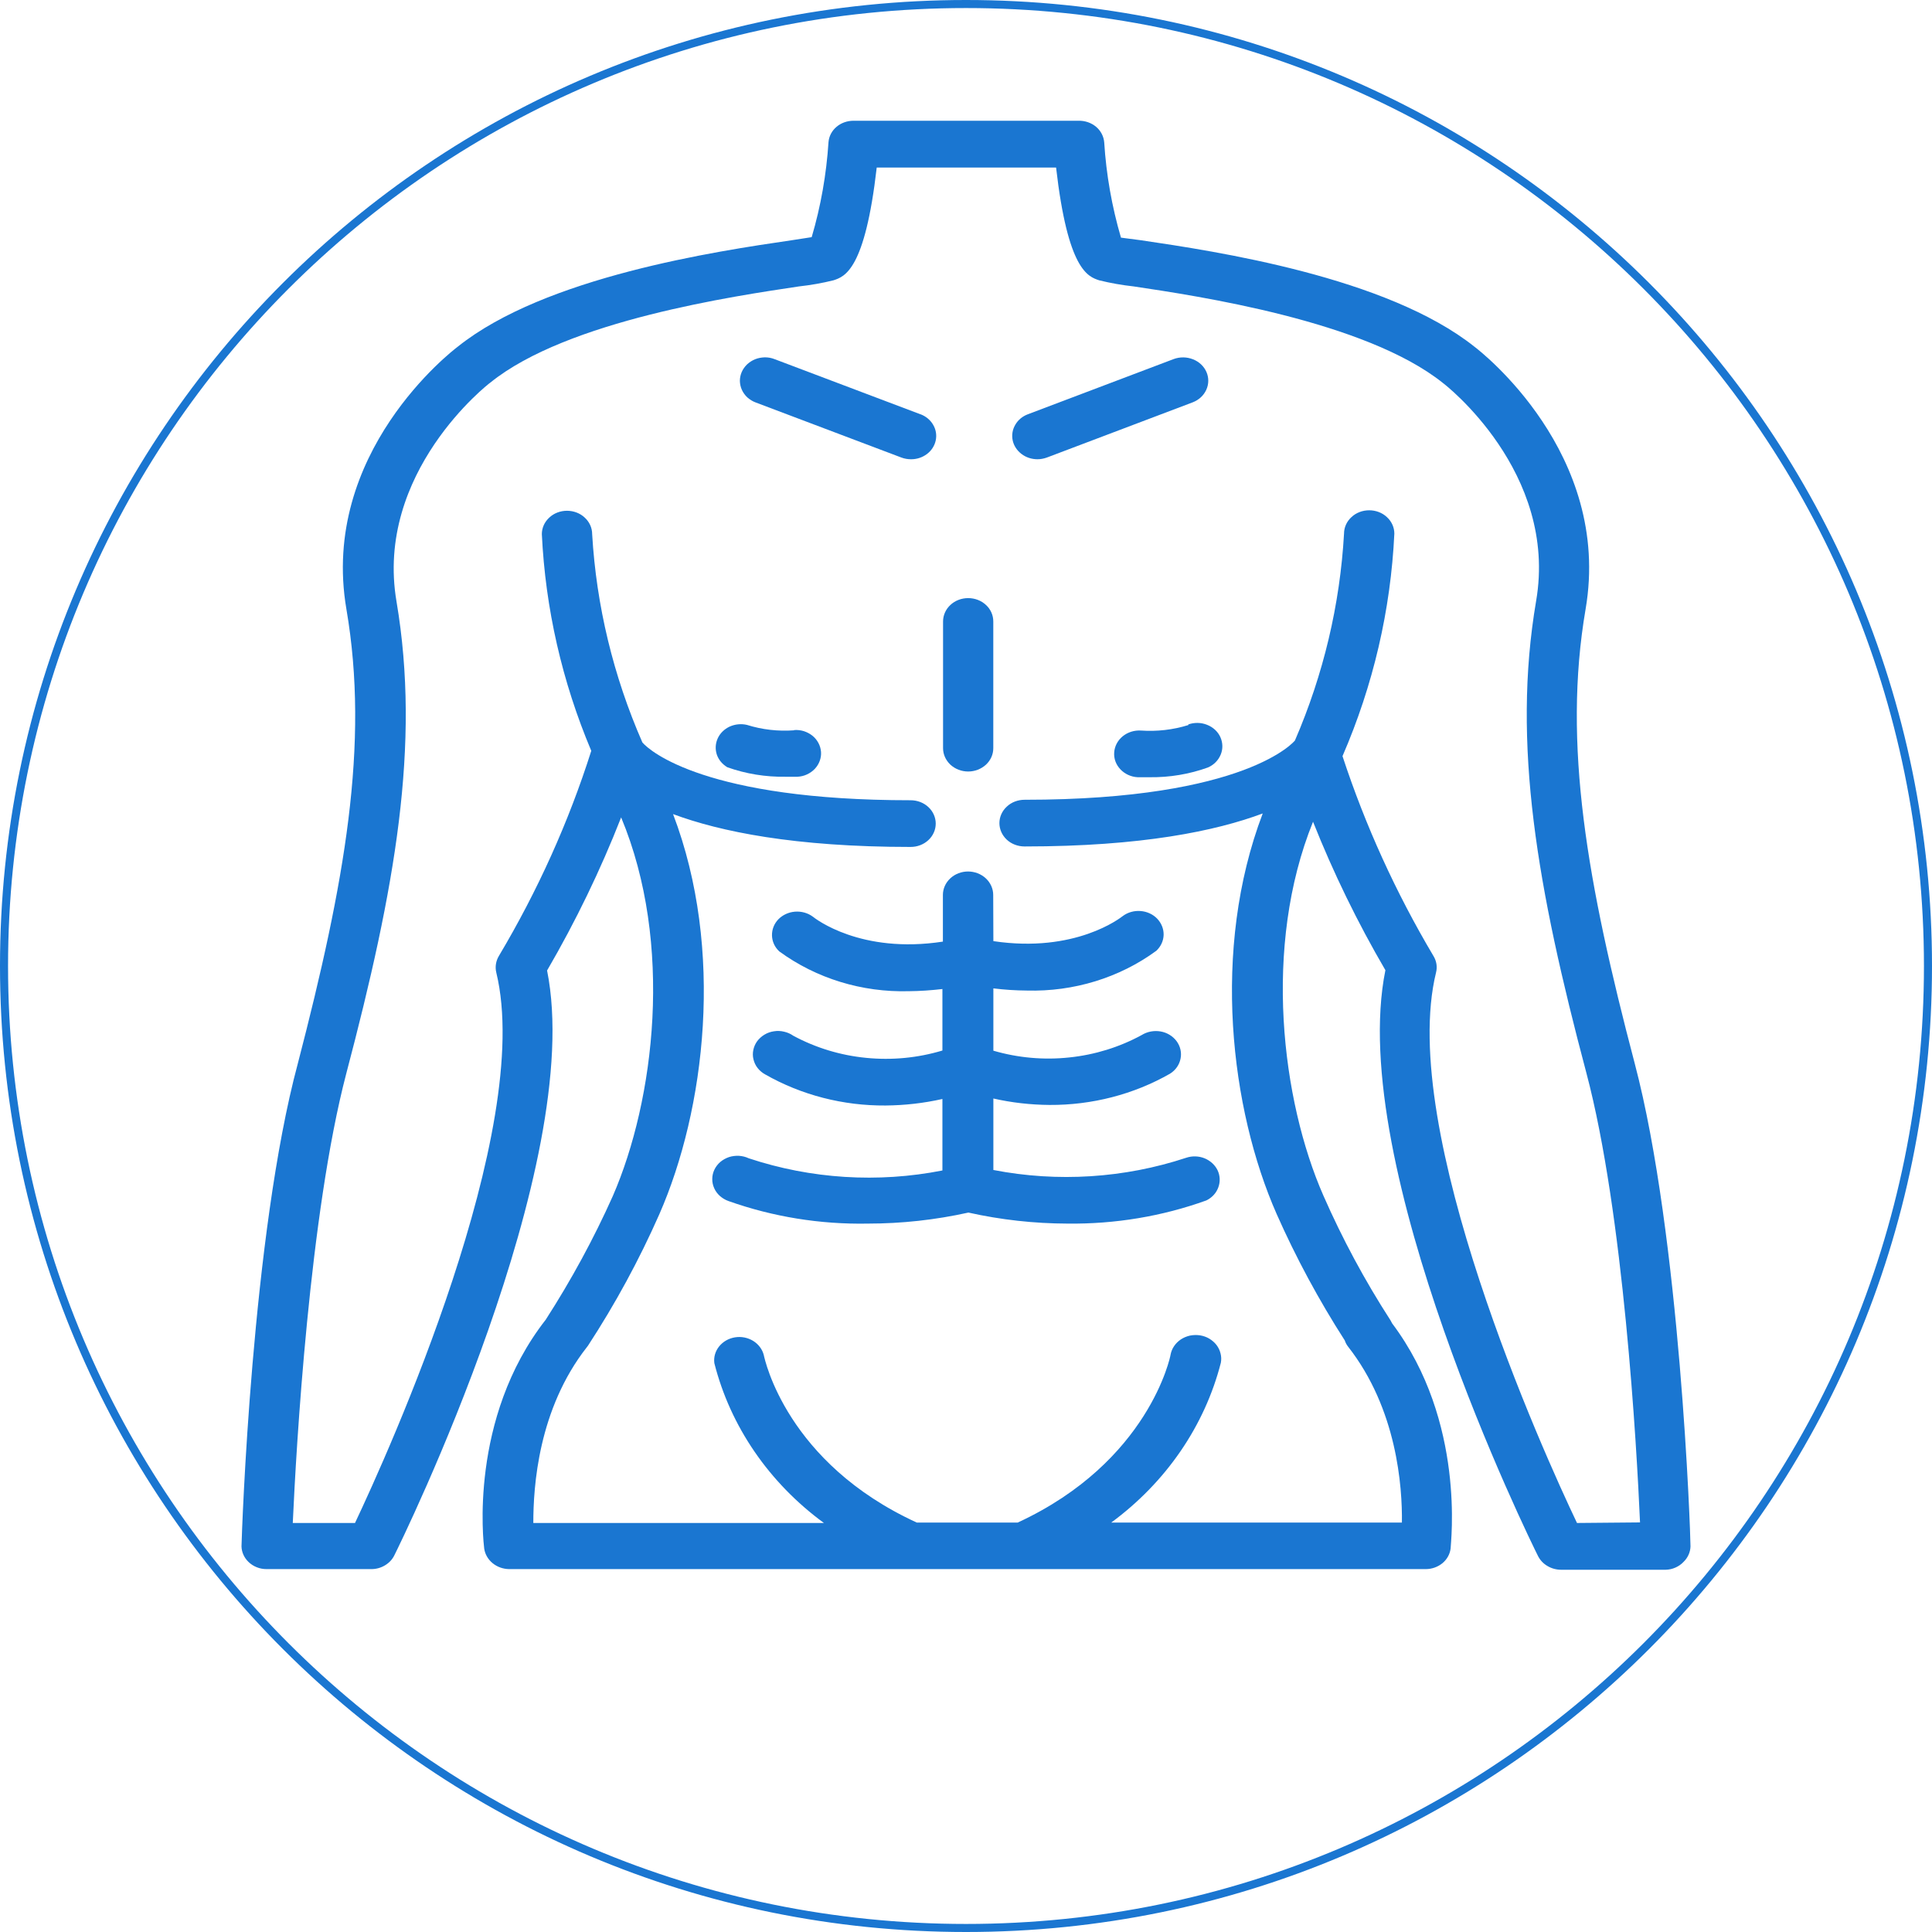
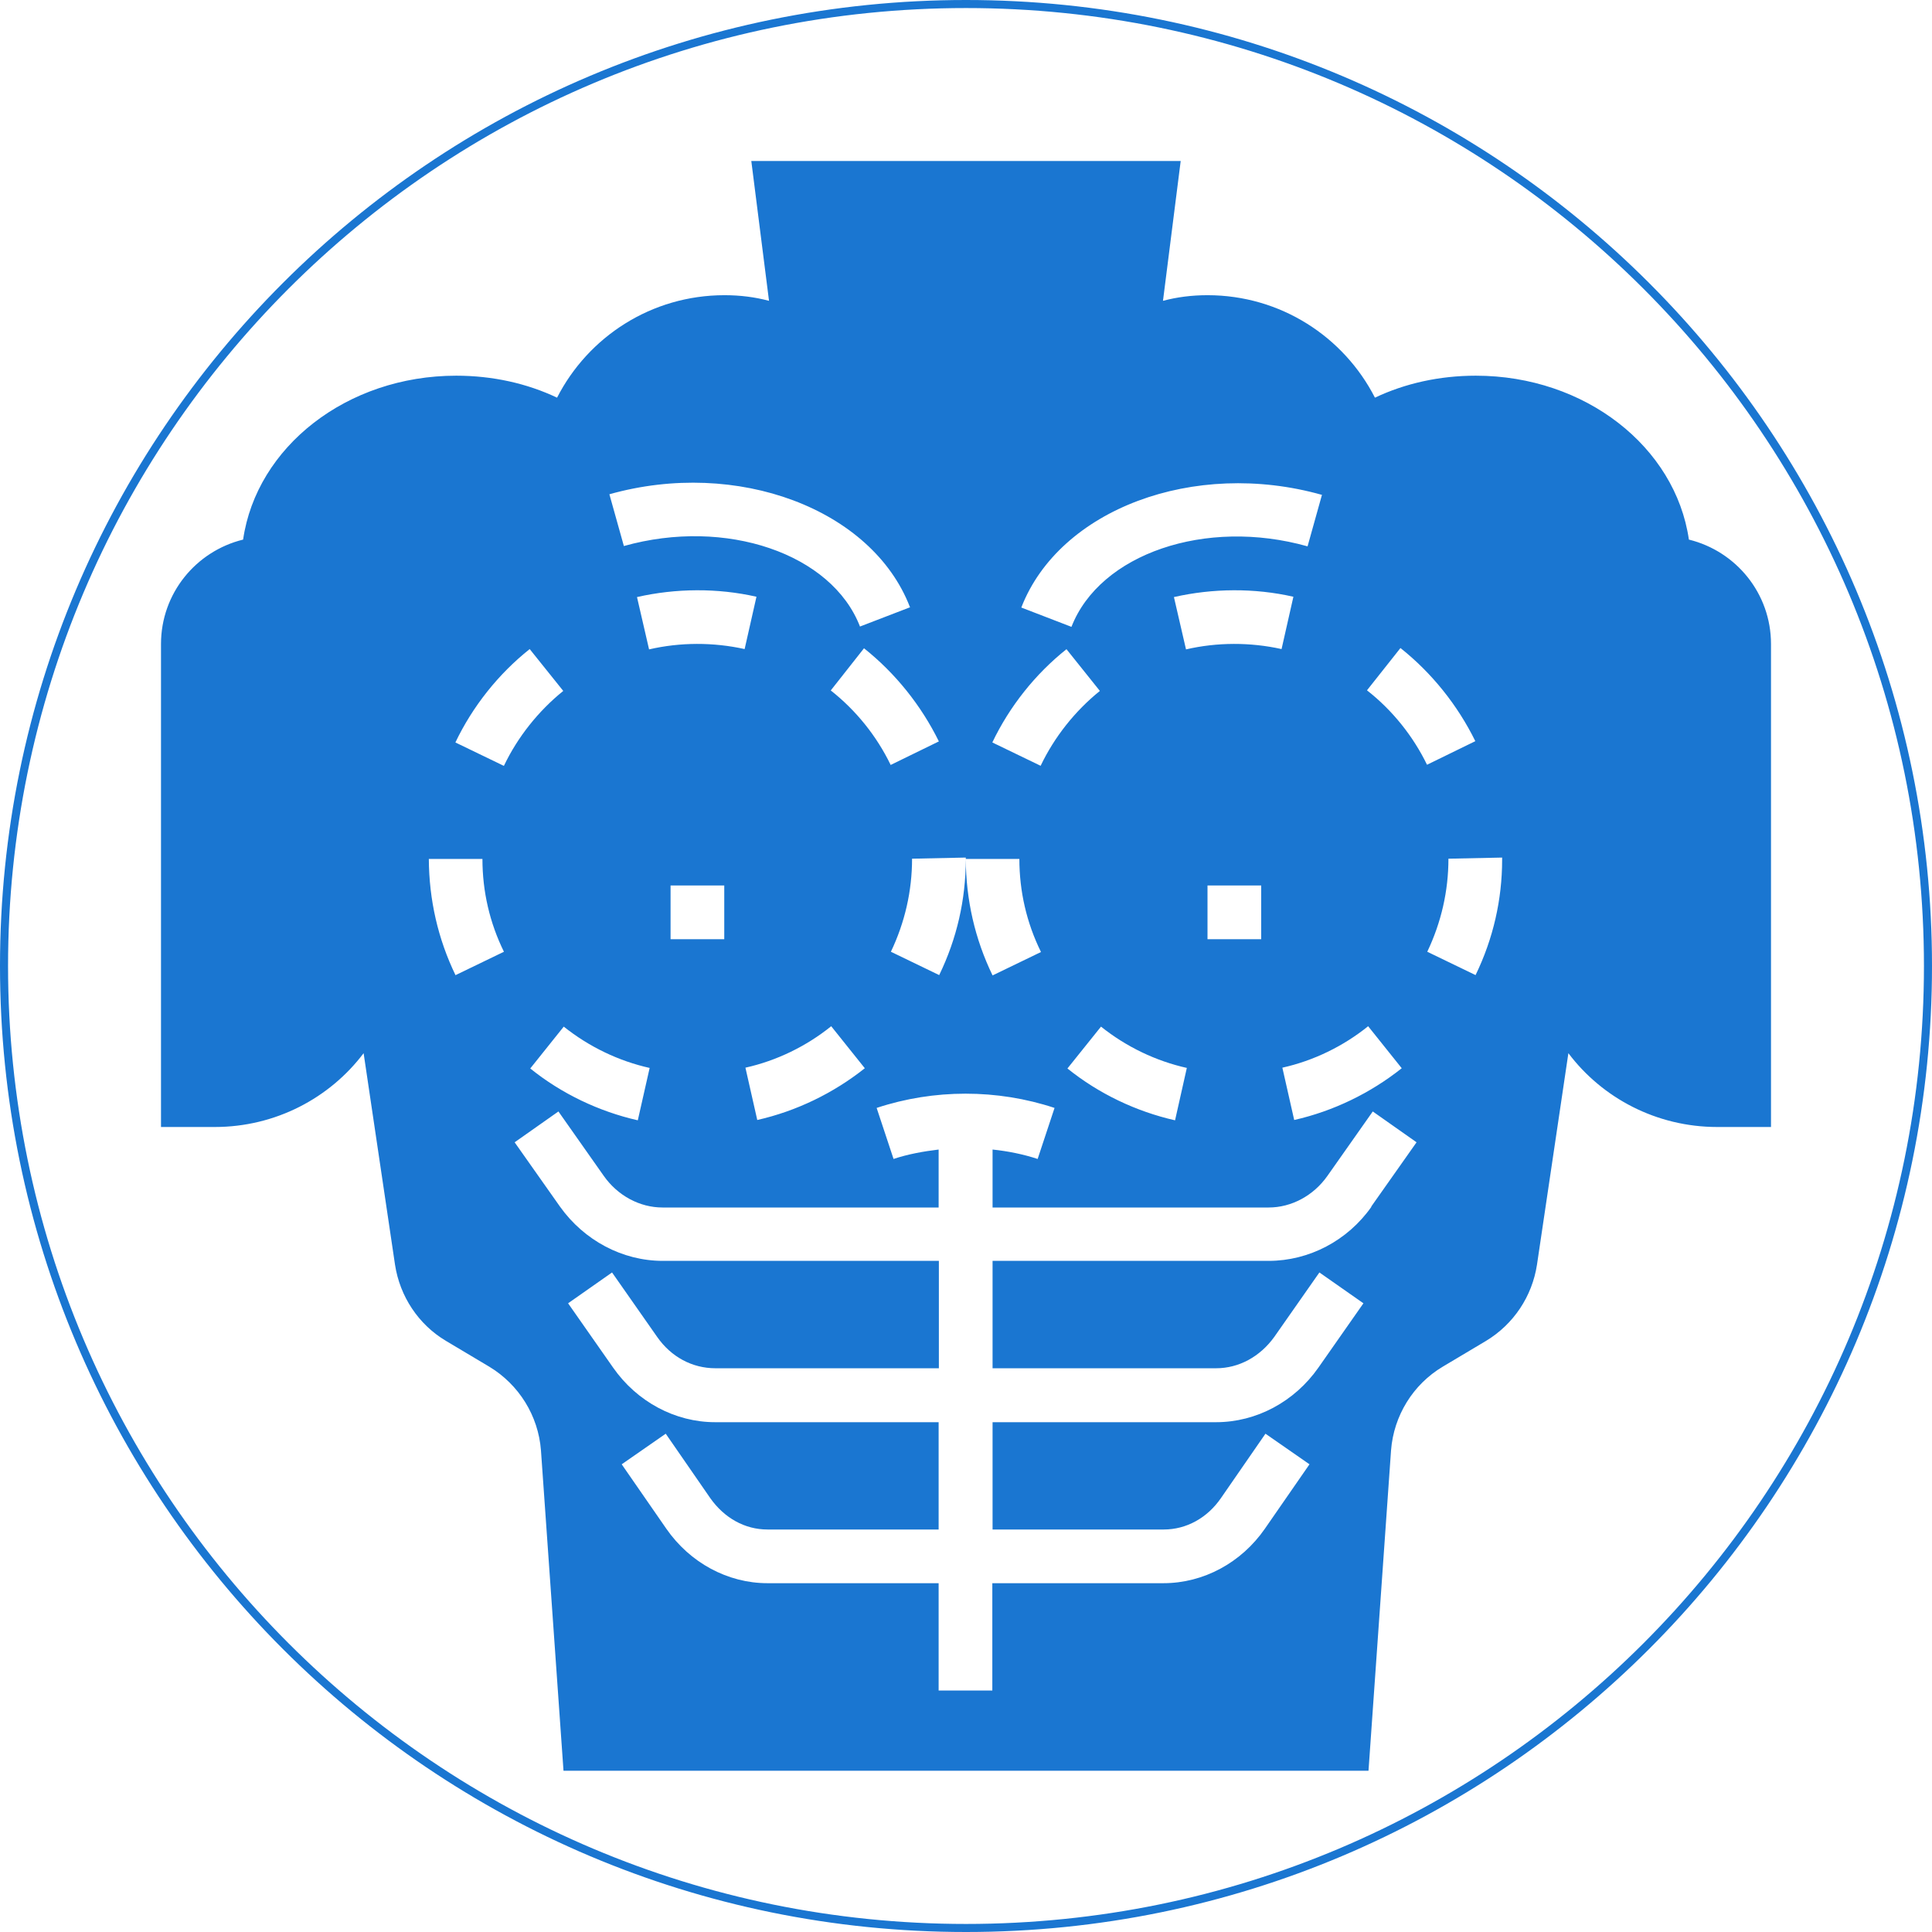
<svg xmlns="http://www.w3.org/2000/svg" width="24" height="24" viewBox="0 0 24 24" fill="none">
-   <path d="M19.697 7.566C20.028 5.63 18.385 4.359 18.32 4.31C17.229 3.438 15.091 3.12 14.177 2.985L13.925 2.952C13.812 2.565 13.742 2.169 13.717 1.769C13.711 1.695 13.675 1.625 13.616 1.575C13.556 1.525 13.478 1.498 13.398 1.5H10.602C10.524 1.5 10.448 1.527 10.391 1.576C10.333 1.625 10.298 1.693 10.292 1.765C10.266 2.164 10.197 2.56 10.083 2.946L9.831 2.985C8.905 3.12 6.771 3.438 5.686 4.307C5.617 4.359 3.972 5.625 4.303 7.566C4.591 9.246 4.283 10.966 3.7 13.21C3.127 15.339 3.004 19.045 3 19.21C3.002 19.282 3.033 19.351 3.087 19.403C3.116 19.431 3.151 19.454 3.19 19.469C3.229 19.485 3.27 19.492 3.312 19.492H4.614C4.673 19.492 4.731 19.476 4.781 19.446C4.832 19.416 4.872 19.374 4.897 19.324C4.995 19.13 7.281 14.468 6.796 12.056C7.152 11.444 7.46 10.808 7.716 10.154C8.37 11.723 8.132 13.665 7.612 14.859C7.375 15.389 7.096 15.901 6.779 16.394C5.819 17.623 6.007 19.171 6.015 19.237C6.025 19.307 6.062 19.371 6.119 19.418C6.176 19.465 6.249 19.491 6.325 19.492H17.71C17.787 19.492 17.86 19.466 17.918 19.419C17.975 19.372 18.011 19.307 18.02 19.237C18.02 19.173 18.212 17.661 17.294 16.44C17.288 16.427 17.281 16.414 17.273 16.401C16.953 15.906 16.675 15.388 16.44 14.853C15.922 13.674 15.684 11.756 16.311 10.208C16.563 10.842 16.863 11.458 17.21 12.052C16.719 14.476 19.005 19.13 19.107 19.332C19.133 19.382 19.173 19.425 19.224 19.454C19.274 19.484 19.333 19.5 19.393 19.5H20.692C20.734 19.499 20.775 19.49 20.813 19.473C20.851 19.456 20.885 19.433 20.913 19.403C20.967 19.351 20.998 19.282 21 19.21C21 19.053 20.873 15.354 20.307 13.21C19.717 10.966 19.409 9.246 19.697 7.566ZM19.59 18.919C19.174 18.048 17.36 14.034 17.839 12.081C17.857 12.011 17.845 11.937 17.806 11.874C17.338 11.086 16.96 10.254 16.677 9.393C17.059 8.512 17.276 7.578 17.321 6.629C17.321 6.552 17.288 6.478 17.229 6.424C17.171 6.369 17.091 6.339 17.009 6.339C16.926 6.339 16.846 6.369 16.788 6.424C16.729 6.478 16.696 6.552 16.696 6.629C16.646 7.511 16.44 8.38 16.086 9.199C16.086 9.199 15.499 9.935 12.728 9.935C12.645 9.935 12.565 9.965 12.507 10.02C12.448 10.074 12.415 10.148 12.415 10.225C12.415 10.302 12.448 10.376 12.507 10.431C12.565 10.485 12.645 10.515 12.728 10.515C14.185 10.515 15.105 10.322 15.686 10.105C15.043 11.795 15.287 13.783 15.859 15.081C16.099 15.623 16.382 16.148 16.705 16.651C16.714 16.679 16.728 16.705 16.746 16.728C17.354 17.503 17.421 18.47 17.415 18.914H13.804C14.485 18.413 14.965 17.713 15.166 16.928C15.173 16.89 15.172 16.851 15.162 16.813C15.153 16.775 15.136 16.74 15.112 16.708C15.088 16.677 15.057 16.65 15.022 16.629C14.987 16.608 14.948 16.595 14.907 16.588C14.866 16.582 14.824 16.583 14.783 16.591C14.742 16.6 14.704 16.616 14.67 16.638C14.636 16.661 14.607 16.689 14.585 16.722C14.563 16.754 14.548 16.791 14.541 16.829C14.541 16.843 14.275 18.159 12.642 18.914H11.389C9.771 18.172 9.5 16.887 9.488 16.833C9.47 16.761 9.422 16.698 9.356 16.657C9.289 16.616 9.208 16.6 9.13 16.613C9.051 16.626 8.981 16.666 8.933 16.726C8.885 16.786 8.864 16.86 8.874 16.934C9.073 17.719 9.553 18.419 10.235 18.919H6.625C6.625 18.468 6.685 17.506 7.291 16.734C7.296 16.729 7.3 16.723 7.304 16.717C7.644 16.196 7.94 15.651 8.189 15.087C8.761 13.785 9.003 11.797 8.361 10.113C8.944 10.33 9.867 10.521 11.312 10.521C11.395 10.521 11.474 10.491 11.533 10.436C11.591 10.382 11.624 10.308 11.624 10.231C11.624 10.154 11.591 10.08 11.533 10.026C11.474 9.971 11.395 9.941 11.312 9.941C8.778 9.941 8.074 9.333 7.98 9.223C7.619 8.398 7.408 7.524 7.356 6.635C7.356 6.558 7.323 6.484 7.264 6.43C7.206 6.375 7.126 6.345 7.043 6.345C6.961 6.345 6.881 6.375 6.823 6.43C6.764 6.484 6.731 6.558 6.731 6.635C6.775 7.558 6.982 8.467 7.345 9.327C7.064 10.212 6.679 11.066 6.198 11.874C6.16 11.937 6.148 12.011 6.165 12.081C6.64 14.034 4.822 18.048 4.41 18.919H3.637C3.679 17.985 3.845 15.079 4.301 13.338C4.909 11.034 5.226 9.252 4.926 7.475C4.651 5.868 6.071 4.765 6.092 4.752C7.05 3.978 9.14 3.676 9.925 3.558C10.07 3.542 10.213 3.517 10.354 3.482C10.494 3.436 10.745 3.354 10.891 2.081H13.119C13.265 3.354 13.515 3.436 13.654 3.482C13.795 3.517 13.938 3.542 14.083 3.558C14.87 3.676 16.961 3.985 17.925 4.758C17.939 4.767 19.359 5.861 19.082 7.467C18.78 9.242 19.095 11.027 19.707 13.33C20.169 15.072 20.332 17.975 20.373 18.912L19.59 18.919Z" fill="#1A76D1" />
-   <path d="M12.027 9.584C12.11 9.584 12.189 9.553 12.248 9.499C12.307 9.444 12.339 9.371 12.339 9.294V7.72C12.339 7.643 12.307 7.569 12.248 7.515C12.189 7.46 12.11 7.43 12.027 7.43C11.944 7.43 11.865 7.46 11.806 7.515C11.748 7.569 11.715 7.643 11.715 7.72V9.294C11.715 9.371 11.748 9.444 11.806 9.499C11.865 9.553 11.944 9.584 12.027 9.584Z" fill="#1A76D1" />
-   <path d="M9.866 9.072C9.667 9.087 9.467 9.064 9.279 9.005C9.207 8.988 9.131 8.996 9.064 9.026C8.998 9.057 8.945 9.108 8.916 9.172C8.887 9.235 8.883 9.306 8.904 9.372C8.926 9.438 8.973 9.494 9.035 9.531C9.265 9.613 9.511 9.653 9.758 9.649H9.907C9.948 9.647 9.989 9.637 10.025 9.62C10.062 9.603 10.095 9.579 10.122 9.551C10.149 9.522 10.17 9.488 10.183 9.452C10.196 9.416 10.202 9.378 10.199 9.34C10.196 9.301 10.185 9.264 10.167 9.23C10.149 9.196 10.124 9.165 10.093 9.14C10.062 9.115 10.026 9.096 9.987 9.083C9.948 9.071 9.907 9.066 9.866 9.069V9.072Z" fill="#1A76D1" />
-   <path d="M12.338 11.117C12.338 11.04 12.305 10.966 12.246 10.911C12.188 10.857 12.108 10.826 12.025 10.826C11.943 10.826 11.863 10.857 11.805 10.911C11.746 10.966 11.713 11.04 11.713 11.117V11.697C10.691 11.854 10.127 11.411 10.097 11.387C10.035 11.341 9.956 11.319 9.876 11.325C9.797 11.331 9.723 11.365 9.669 11.42C9.616 11.475 9.588 11.547 9.59 11.622C9.592 11.696 9.624 11.767 9.681 11.819C10.139 12.154 10.708 12.329 11.29 12.313C11.43 12.312 11.569 12.302 11.707 12.286V13.05C11.401 13.142 11.079 13.173 10.759 13.141C10.44 13.11 10.132 13.016 9.854 12.866C9.82 12.842 9.781 12.825 9.74 12.816C9.699 12.806 9.656 12.804 9.614 12.811C9.572 12.817 9.532 12.831 9.496 12.853C9.461 12.874 9.43 12.902 9.406 12.934C9.382 12.967 9.366 13.004 9.358 13.043C9.35 13.081 9.35 13.121 9.36 13.16C9.369 13.198 9.386 13.235 9.411 13.267C9.436 13.299 9.468 13.326 9.504 13.346C9.954 13.603 10.473 13.737 11.001 13.733C11.239 13.731 11.476 13.704 11.707 13.652V14.54C10.906 14.698 10.073 14.645 9.302 14.389C9.264 14.371 9.223 14.361 9.18 14.358C9.138 14.356 9.095 14.361 9.055 14.374C9.015 14.388 8.979 14.408 8.947 14.435C8.916 14.462 8.891 14.495 8.874 14.531C8.857 14.567 8.848 14.606 8.848 14.645C8.847 14.685 8.856 14.724 8.872 14.76C8.888 14.797 8.913 14.83 8.943 14.857C8.974 14.884 9.01 14.906 9.05 14.92C9.602 15.116 10.19 15.211 10.78 15.2C11.201 15.2 11.62 15.154 12.03 15.063C12.433 15.153 12.847 15.199 13.262 15.2C13.851 15.207 14.437 15.11 14.986 14.912C15.056 14.878 15.109 14.82 15.134 14.751C15.16 14.682 15.157 14.606 15.126 14.539C15.094 14.472 15.036 14.419 14.964 14.389C14.892 14.36 14.811 14.357 14.736 14.382C13.968 14.636 13.139 14.689 12.34 14.534V13.646C12.568 13.698 12.802 13.724 13.037 13.726C13.565 13.729 14.084 13.595 14.534 13.338C14.603 13.295 14.65 13.228 14.665 13.152C14.681 13.077 14.663 12.998 14.617 12.935C14.57 12.871 14.498 12.827 14.417 12.813C14.335 12.799 14.251 12.815 14.182 12.858C13.907 13.008 13.601 13.103 13.283 13.136C12.966 13.17 12.645 13.141 12.34 13.052V12.278C12.478 12.295 12.617 12.304 12.756 12.305C13.338 12.321 13.907 12.146 14.364 11.811C14.42 11.759 14.453 11.688 14.455 11.614C14.457 11.54 14.428 11.468 14.375 11.412C14.322 11.357 14.248 11.323 14.168 11.317C14.089 11.311 14.009 11.333 13.947 11.38C13.922 11.399 13.36 11.844 12.34 11.691L12.338 11.117Z" fill="#1A76D1" />
-   <path d="M14.762 9.007C14.572 9.066 14.372 9.089 14.173 9.075C14.09 9.07 14.008 9.096 13.946 9.147C13.884 9.198 13.846 9.27 13.841 9.347C13.835 9.424 13.863 9.499 13.918 9.557C13.973 9.615 14.05 9.651 14.133 9.655H14.283C14.53 9.658 14.775 9.617 15.005 9.534C15.079 9.502 15.135 9.445 15.164 9.374C15.193 9.304 15.191 9.227 15.16 9.157C15.129 9.088 15.069 9.033 14.995 9.004C14.921 8.974 14.837 8.973 14.762 8.999V9.007Z" fill="#1A76D1" />
-   <path d="M11.433 5.146L9.621 4.461C9.583 4.446 9.543 4.439 9.502 4.439C9.461 4.44 9.42 4.447 9.382 4.462C9.345 4.477 9.31 4.499 9.281 4.526C9.253 4.553 9.23 4.585 9.214 4.621C9.199 4.656 9.191 4.694 9.191 4.732C9.192 4.77 9.2 4.808 9.216 4.843C9.232 4.878 9.255 4.91 9.284 4.937C9.314 4.963 9.348 4.985 9.386 4.999L11.198 5.684C11.236 5.698 11.276 5.705 11.316 5.705C11.389 5.706 11.459 5.682 11.515 5.64C11.572 5.597 11.61 5.537 11.624 5.471C11.638 5.405 11.627 5.336 11.592 5.277C11.558 5.218 11.502 5.171 11.435 5.146H11.433Z" fill="#1A76D1" />
-   <path d="M14.987 4.621C14.956 4.55 14.896 4.493 14.819 4.463C14.743 4.433 14.657 4.432 14.581 4.46L12.769 5.146C12.702 5.171 12.646 5.217 12.612 5.277C12.577 5.336 12.566 5.405 12.58 5.471C12.594 5.537 12.633 5.596 12.689 5.639C12.745 5.682 12.815 5.705 12.888 5.705C12.928 5.705 12.967 5.697 13.004 5.684L14.816 4.998C14.892 4.969 14.953 4.913 14.985 4.842C15.017 4.772 15.018 4.692 14.987 4.621Z" fill="#1A76D1" />
+   <path d="M20.98 6.703C20.813 5.553 19.693 4.667 18.333 4.667C17.88 4.667 17.453 4.763 17.08 4.94C16.693 4.183 15.907 3.667 15 3.667C14.807 3.667 14.623 3.69 14.447 3.737L14.667 2H9.333L9.553 3.737C9.377 3.69 9.193 3.667 9 3.667C8.093 3.667 7.307 4.183 6.92 4.94C6.547 4.763 6.12 4.667 5.667 4.667C4.307 4.667 3.187 5.553 3.02 6.703C2.433 6.847 2 7.373 2 8V14H2.667C3.423 14 4.097 13.64 4.517 13.083L4.907 15.71C4.967 16.103 5.197 16.453 5.54 16.657L6.077 16.977C6.447 17.2 6.687 17.587 6.72 18.017L7 21.997H17L17.28 18.017C17.313 17.587 17.553 17.197 17.923 16.977L18.46 16.657C18.803 16.45 19.033 16.103 19.093 15.71L19.483 13.083C19.903 13.64 20.577 14 21.333 14H22V8C22 7.373 21.567 6.847 20.98 6.703ZM14.733 8.067L14.583 7.417C15.067 7.307 15.583 7.303 16.067 7.413L15.92 8.063C15.533 7.977 15.12 7.977 14.733 8.067ZM15.667 11V11.667H15V11H15.667ZM14.743 13.267L14.597 13.917C14.113 13.807 13.65 13.587 13.26 13.273L13.677 12.753C13.99 13.003 14.357 13.18 14.747 13.267H14.743ZM16.997 12.75L17.413 13.27C17.023 13.58 16.563 13.803 16.077 13.913L15.93 13.263C16.317 13.177 16.687 12.997 16.997 12.747V12.75ZM16.423 6.143L16.243 6.787C14.977 6.43 13.663 6.88 13.31 7.787L12.687 7.547C13.16 6.327 14.833 5.7 16.42 6.147L16.423 6.143ZM13.247 8.063L13.663 8.583C13.353 8.833 13.097 9.157 12.927 9.513L12.327 9.223C12.54 8.777 12.86 8.373 13.25 8.063H13.247ZM12.93 11.827L12.33 12.117C12.11 11.663 12 11.177 11.997 10.67H12.663C12.663 11.073 12.753 11.463 12.93 11.823V11.827ZM11.997 10.68C11.997 11.173 11.887 11.66 11.667 12.113L11.067 11.823C11.24 11.46 11.33 11.07 11.33 10.667L11.997 10.653V10.68ZM11.063 9.5C10.89 9.143 10.633 8.823 10.32 8.577L10.733 8.053C11.123 8.363 11.443 8.763 11.663 9.21L11.063 9.503V9.5ZM8.063 8.067L7.913 7.417C8.397 7.307 8.913 7.303 9.397 7.413L9.25 8.063C8.863 7.977 8.45 7.977 8.063 8.067ZM8.997 11V11.667H8.33V11H8.997ZM10.327 12.75L10.743 13.27C10.353 13.58 9.893 13.803 9.407 13.913L9.26 13.263C9.647 13.177 10.017 12.997 10.327 12.747V12.75ZM11.307 7.543L10.683 7.783C10.333 6.877 9.017 6.427 7.75 6.783L7.57 6.14C9.157 5.693 10.833 6.323 11.303 7.54L11.307 7.543ZM8.07 13.267L7.923 13.917C7.44 13.807 6.977 13.587 6.587 13.273L7.003 12.753C7.317 13.003 7.683 13.18 8.073 13.267H8.07ZM5.66 12.117C5.44 11.663 5.33 11.177 5.327 10.67H5.993C5.993 11.073 6.083 11.463 6.26 11.823L5.66 12.113V12.117ZM6.257 9.513L5.657 9.223C5.87 8.777 6.19 8.373 6.58 8.063L6.997 8.583C6.687 8.833 6.43 9.157 6.26 9.513H6.257ZM17.037 14.99C16.74 15.413 16.26 15.663 15.76 15.663H12.33V16.997H15.107C15.39 16.997 15.653 16.853 15.83 16.607L16.39 15.807L16.937 16.19L16.377 16.99C16.08 17.413 15.607 17.667 15.107 17.667H12.33V19H14.457C14.737 19 14.997 18.857 15.167 18.61L15.72 17.81L16.267 18.19L15.713 18.99C15.42 19.413 14.95 19.667 14.453 19.667H12.327V21H11.66V19.667H9.533C9.04 19.667 8.57 19.413 8.277 18.99L7.723 18.19L8.27 17.81L8.823 18.61C8.997 18.857 9.253 19 9.533 19H11.66V17.667H8.883C8.387 17.667 7.913 17.413 7.617 16.99L7.057 16.19L7.603 15.807L8.163 16.607C8.337 16.857 8.6 16.997 8.887 16.997H11.663V15.663H8.233C7.733 15.663 7.257 15.41 6.957 14.99L6.393 14.19L6.937 13.807L7.5 14.607C7.673 14.853 7.947 15 8.23 15H11.66V14.28C11.47 14.303 11.28 14.337 11.1 14.397L10.89 13.763C11.603 13.527 12.387 13.527 13.1 13.763L12.89 14.397C12.707 14.337 12.52 14.3 12.33 14.28V15H15.76C16.043 15 16.317 14.853 16.49 14.607L17.053 13.807L17.597 14.19L17.033 14.99H17.037ZM16.983 8.573L17.397 8.05C17.787 8.36 18.107 8.76 18.327 9.207L17.727 9.5C17.553 9.143 17.297 8.823 16.983 8.577V8.573ZM18.66 10.68C18.66 11.173 18.55 11.66 18.33 12.113L17.73 11.823C17.903 11.46 17.993 11.07 17.993 10.667L18.66 10.653V10.68Z" fill="#1A76D1" />
  <circle cx="12" cy="12" r="11.95" stroke="#1A76D1" stroke-width="0.1" />
</svg>
